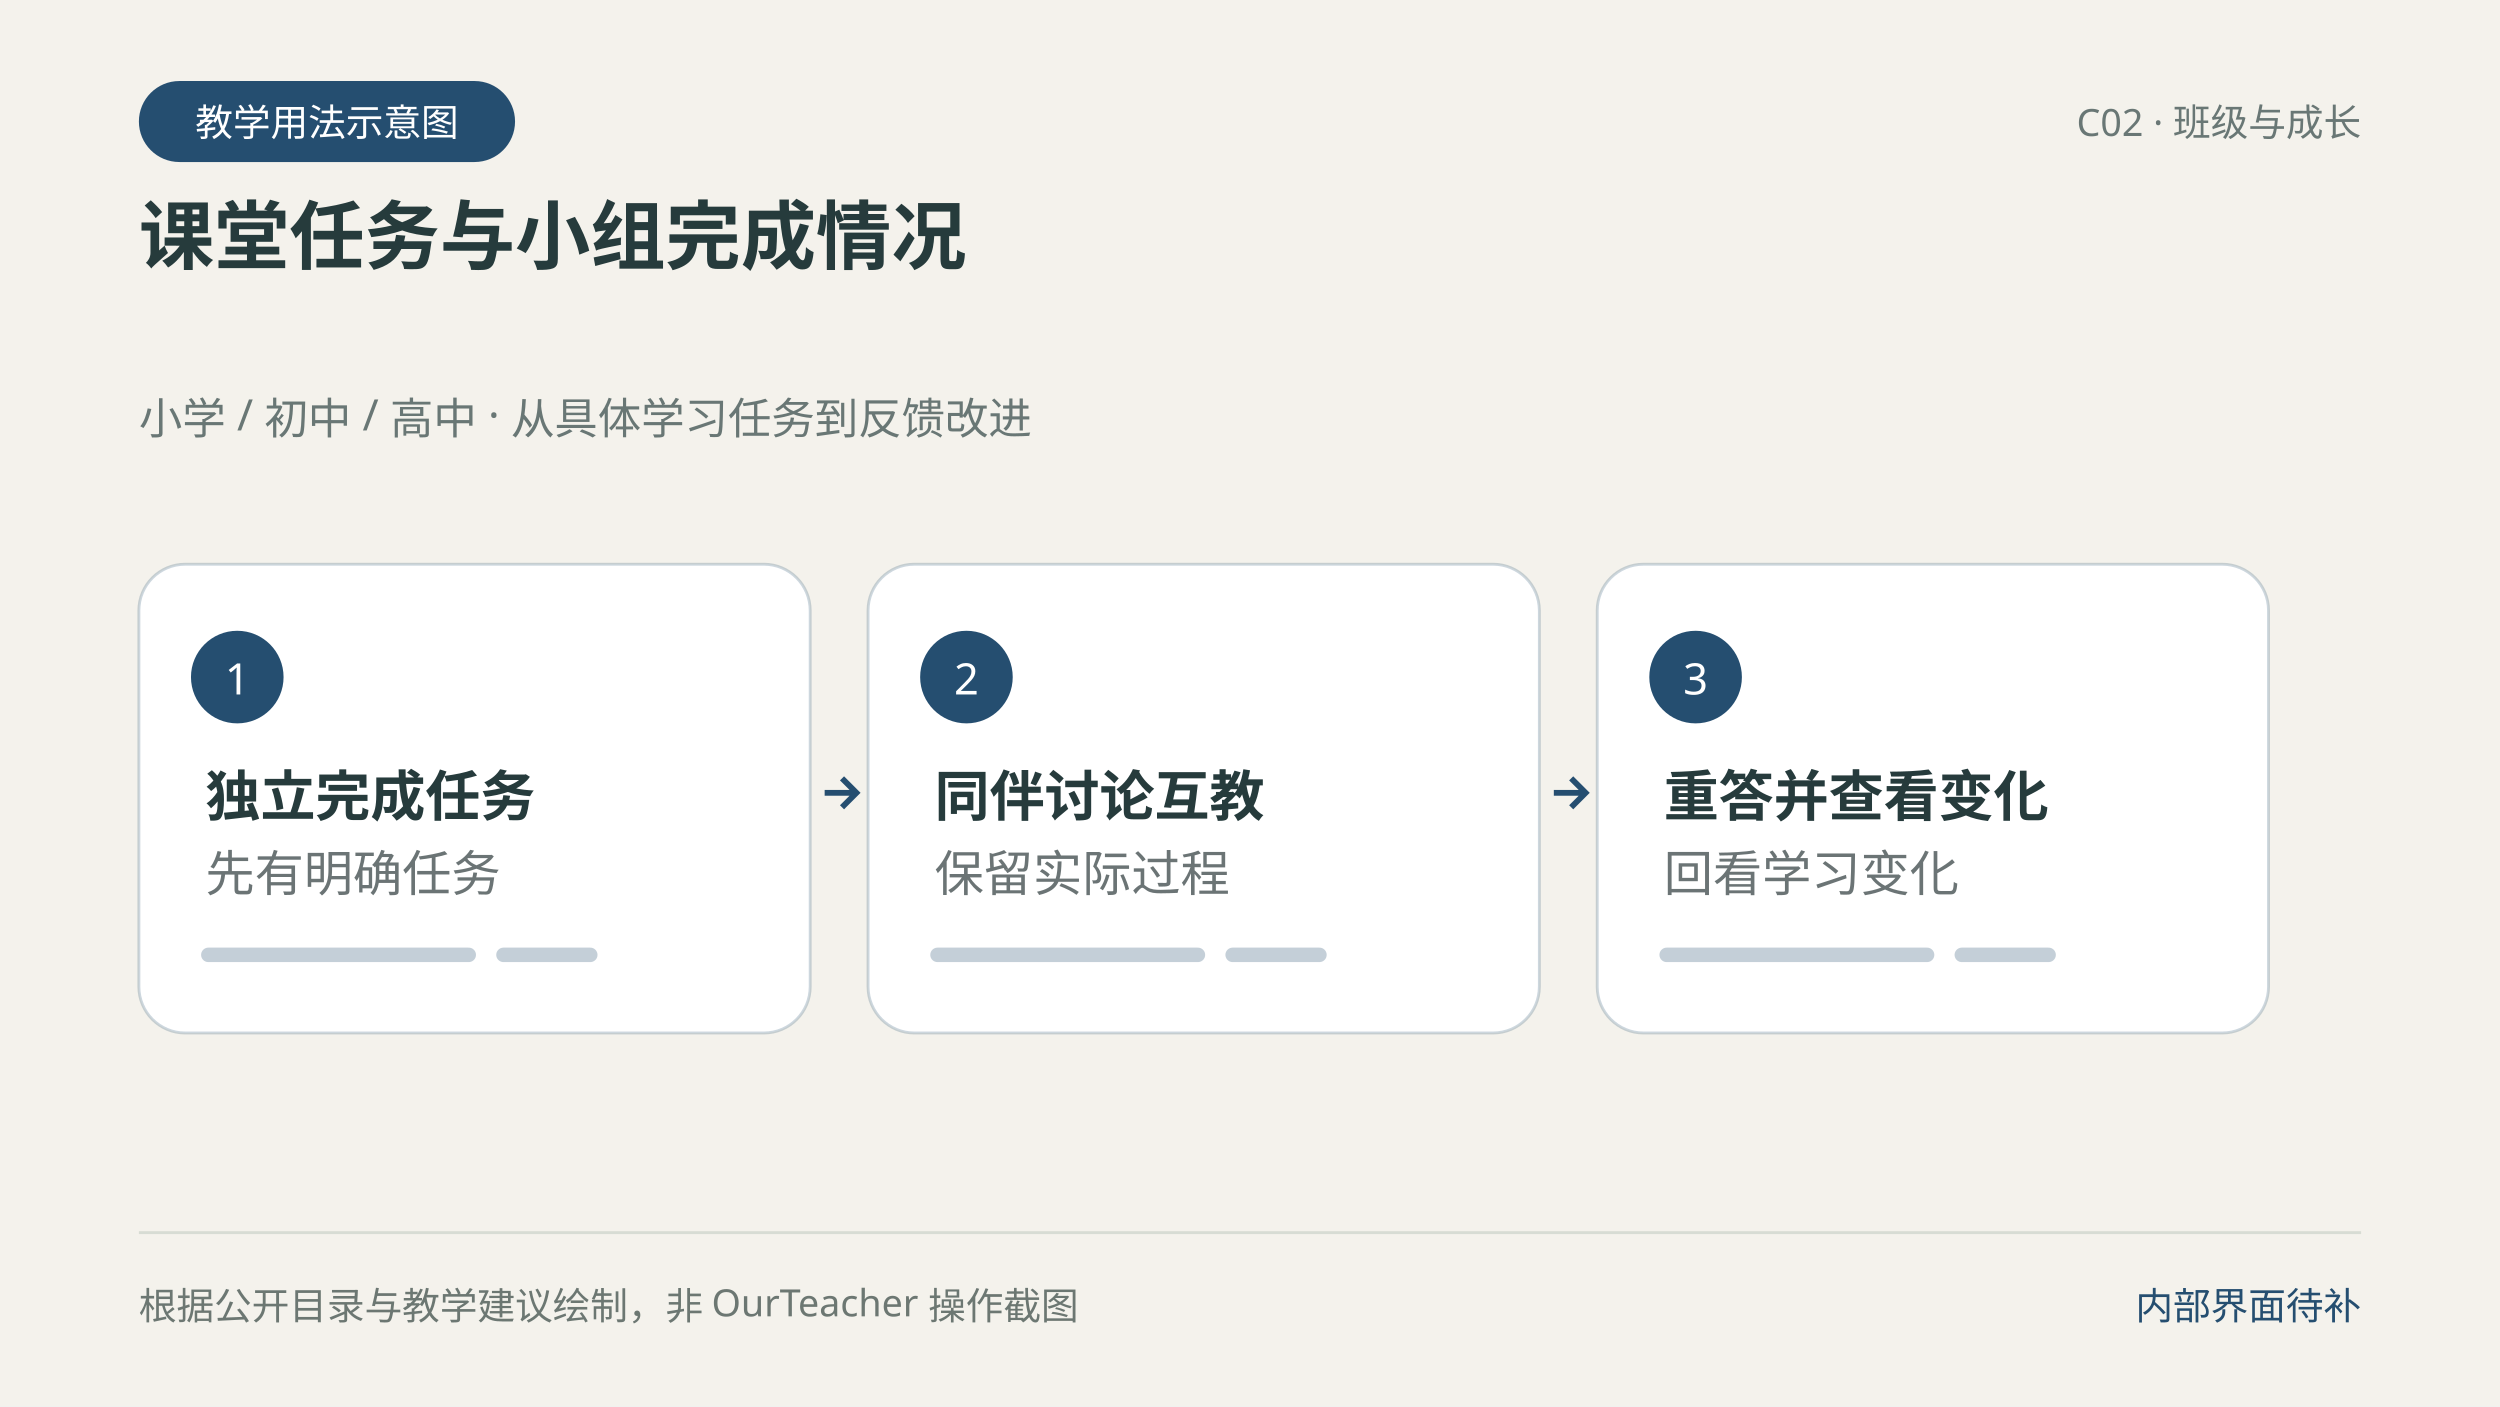
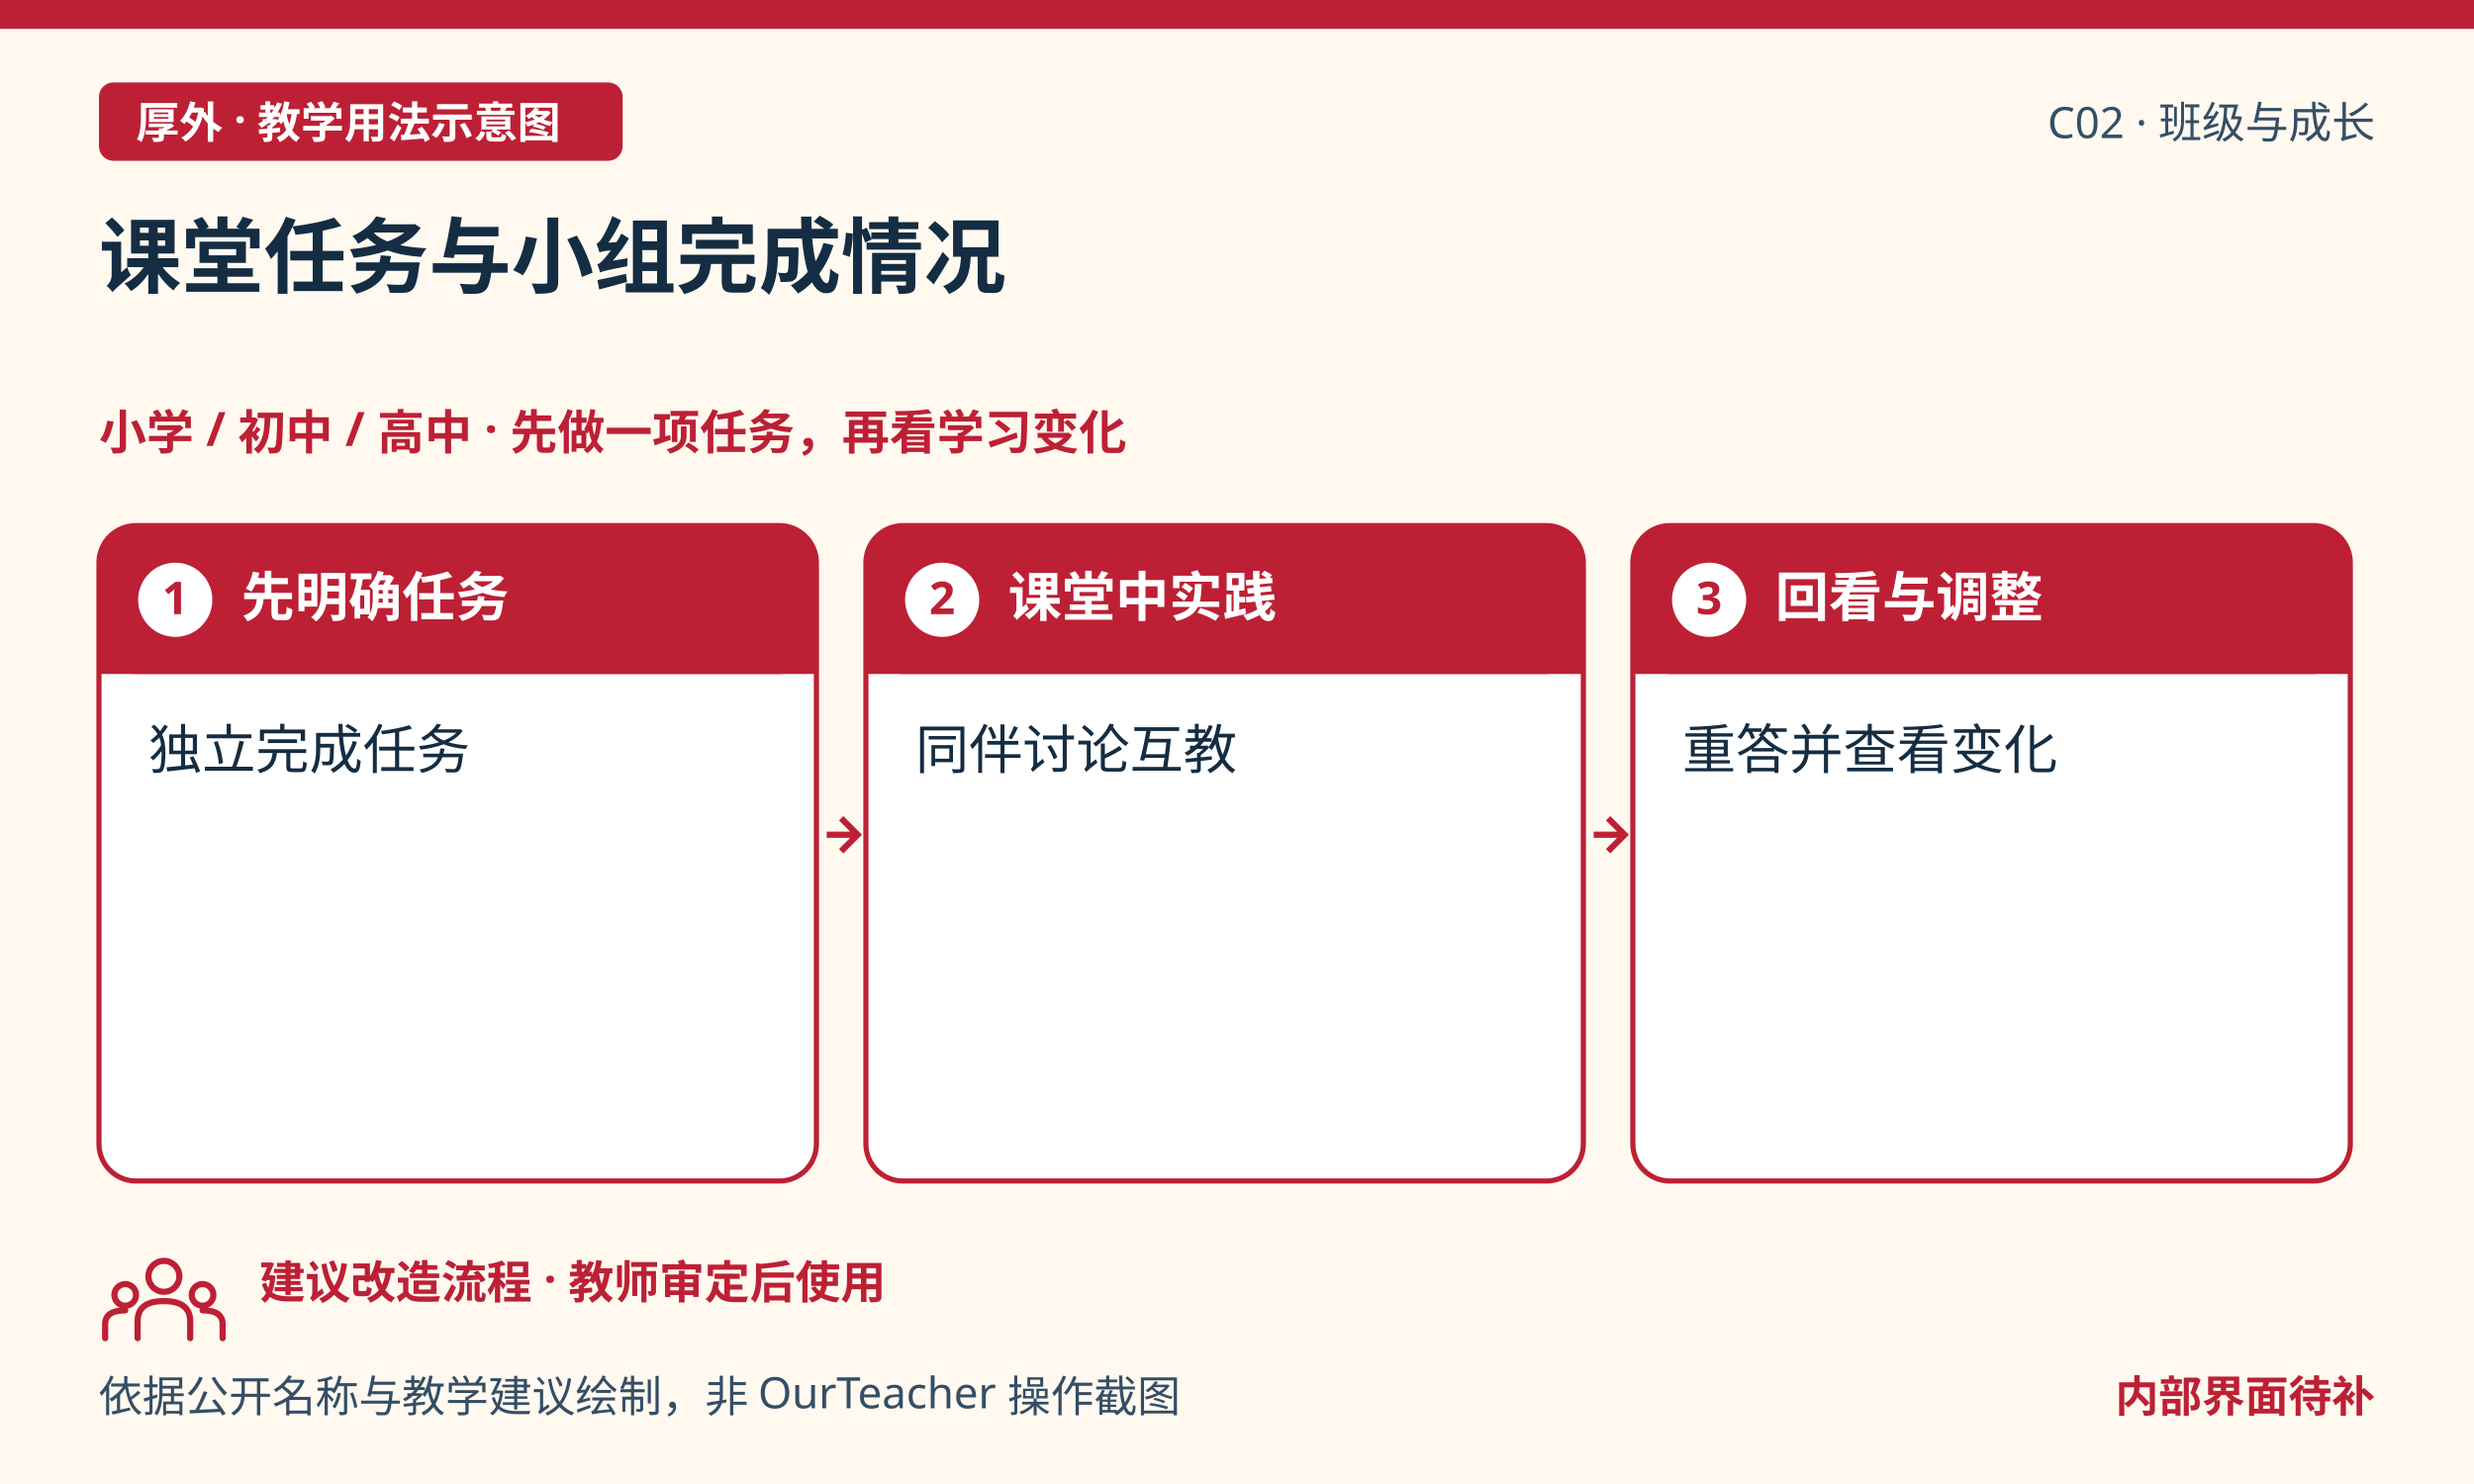
- <svg xmlns="http://www.w3.org/2000/svg" width="864" height="486" viewBox="0 0 864 486" role="img" aria-label="课堂任务与小组完成情况教学用法示意图">
-   <rect width="864" height="486" fill="#f4f2ec" />
-   <g font-family="Microsoft YaHei" fill="#263b3c">
-     <rect x="48" y="28" width="130" height="28" rx="14" fill="#254e70" />
-     <text x="113" y="47" text-anchor="middle" fill="white" font-size="13">教学用法示意图</text>
-     <text x="816" y="47" text-anchor="end" font-size="13" fill="#697775">C02 · 班级与成长</text>
-     <text x="48" y="91" font-size="26" font-weight="700">课堂任务与小组完成情况</text>
-     <text x="48" y="150" font-size="15" fill="#697775">小学 / 初中 / 高中 · 从具体学习任务到反馈改进</text>
+ <svg xmlns="http://www.w3.org/2000/svg" width="1200" height="720" viewBox="0 0 1200 720" role="img" aria-label="课堂任务与小组完成情况：厚外教学用法示意图，非产品截图">
+   <rect width="1200" height="720" fill="#fff9f0" />
+   <rect width="1200" height="14" fill="#bd2035" />
+   <g font-family="Microsoft YaHei" fill="#142d43">
+     <rect x="48" y="40" width="254" height="38" rx="7" fill="#bd2035" />
+     <text x="66" y="67" font-size="21" font-weight="700" fill="white">厚外 · 教学用法示意图</text>
+     <text x="1152" y="67" text-anchor="end" font-size="21" fill="#344e65">C02 · 班级与成长</text>
+     <text x="48" y="139" font-size="40" font-weight="700" fill="#142d43">课堂任务与小组完成情况</text>
+     <text x="48" y="218" font-size="23" font-weight="700" fill="#bd2035">小学 / 初中 / 高中 · 先做一项任务，再看学习变化</text>
    <g>
-       <rect x="48" y="195" width="232" height="162" rx="16" fill="white" stroke="#254e70" stroke-opacity=".23" />
-       <circle cx="82" cy="234" r="16" fill="#254e70" />
-       <text x="82" y="240" text-anchor="middle" fill="white" font-size="15">1</text>
-       <text x="71" y="282" font-size="19" font-weight="700">独立完成任务</text>
-       <text x="71" y="308" font-size="17" fill="#6b7475">先有明确任务</text>
-       <path d="M 72 330 h 90 m 12 0 h 30" stroke="#254e70" stroke-opacity=".27" stroke-width="5" stroke-linecap="round" />
+       <rect x="48" y="255" width="348" height="318" rx="18" fill="#ffffff" stroke="#bd2035" stroke-width="2.5" />
+       <rect x="48" y="255" width="348" height="72" rx="18" fill="#bd2035" />
+       <rect x="48" y="291" width="348" height="36" fill="#bd2035" />
+       <circle cx="85" cy="291" r="18" fill="white" />
+       <text x="85" y="298" text-anchor="middle" font-size="22" font-weight="700" fill="#bd2035">1</text>
+       <text x="117" y="299" font-size="26" font-weight="700" fill="white">先明确任务</text>
+       <text x="72" y="373" font-size="26" font-weight="400" fill="#142d43">独立完成任务</text>
    </g>
-     <path d="M 285 274 h 10 m -4 -5 l 5 5 -5 5" fill="none" stroke="#254e70" stroke-width="2" />
+     <path d="M401 405 H415 M408 397 L416 405 L408 413" fill="none" stroke="#bd2035" stroke-width="3" />
    <g>
-       <rect x="300" y="195" width="232" height="162" rx="16" fill="white" stroke="#254e70" stroke-opacity=".23" />
-       <circle cx="334" cy="234" r="16" fill="#254e70" />
-       <text x="334" y="240" text-anchor="middle" fill="white" font-size="15">2</text>
-       <text x="323" y="282" font-size="19" font-weight="700">同伴讨论互教</text>
-       <text x="323" y="308" font-size="17" fill="#6b7475">保留实际过程</text>
-       <path d="M 324 330 h 90 m 12 0 h 30" stroke="#254e70" stroke-opacity=".27" stroke-width="5" stroke-linecap="round" />
+       <rect x="420" y="255" width="348" height="318" rx="18" fill="#ffffff" stroke="#bd2035" stroke-width="2.5" />
+       <rect x="420" y="255" width="348" height="72" rx="18" fill="#bd2035" />
+       <rect x="420" y="291" width="348" height="36" fill="#bd2035" />
+       <circle cx="457" cy="291" r="18" fill="white" />
+       <text x="457" y="298" text-anchor="middle" font-size="22" font-weight="700" fill="#bd2035">2</text>
+       <text x="489" y="299" font-size="26" font-weight="700" fill="white">课堂中实践</text>
+       <text x="444" y="373" font-size="26" font-weight="400" fill="#142d43">同伴讨论互教</text>
    </g>
-     <path d="M 537 274 h 10 m -4 -5 l 5 5 -5 5" fill="none" stroke="#254e70" stroke-width="2" />
+     <path d="M773 405 H787 M780 397 L788 405 L780 413" fill="none" stroke="#bd2035" stroke-width="3" />
    <g>
-       <rect x="552" y="195" width="232" height="162" rx="16" fill="white" stroke="#254e70" stroke-opacity=".23" />
-       <circle cx="586" cy="234" r="16" fill="#254e70" />
-       <text x="586" y="240" text-anchor="middle" fill="white" font-size="15">3</text>
-       <text x="575" y="282" font-size="19" font-weight="700">重答并查看变化</text>
-       <text x="575" y="308" font-size="17" fill="#6b7475">回看学习变化</text>
-       <path d="M 576 330 h 90 m 12 0 h 30" stroke="#254e70" stroke-opacity=".27" stroke-width="5" stroke-linecap="round" />
+       <rect x="792" y="255" width="348" height="318" rx="18" fill="#ffffff" stroke="#bd2035" stroke-width="2.5" />
+       <rect x="792" y="255" width="348" height="72" rx="18" fill="#bd2035" />
+       <rect x="792" y="291" width="348" height="36" fill="#bd2035" />
+       <circle cx="829" cy="291" r="18" fill="white" />
+       <text x="829" y="298" text-anchor="middle" font-size="22" font-weight="700" fill="#bd2035">3</text>
+       <text x="861" y="299" font-size="26" font-weight="700" fill="white">回看与调整</text>
+       <text x="816" y="373" font-size="26" font-weight="400" fill="#142d43">重答并查看变化</text>
    </g>
-     <path d="M48 426 H816" stroke="#d7dcd4" />
-     <text x="48" y="456" font-size="13" fill="#6c7772">根据公开目录与教学建议绘制，非 OurTeacher 操作截图</text>
-     <text x="816" y="456" text-anchor="end" font-size="13" fill="#254e70">内部界面待补</text>
+     <g transform="translate(48,608) scale(.75)">
+       <g fill="none" stroke="#bd2035" stroke-width="4" stroke-linecap="round" stroke-linejoin="round">
+         <circle cx="42" cy="15" r="10" />
+         <circle cx="17" cy="27" r="7" />
+         <circle cx="67" cy="27" r="7" />
+         <path d="M25 55 V44 Q25 31 42 31 Q59 31 59 44 V55 M4 55 V46 Q4 37 17 37 M80 55 V46 Q80 37 67 37" />
+       </g>
+     </g>
+     <text x="126" y="630" font-size="22" font-weight="700" fill="#bd2035">建议改造流程 · 教师审定后使用</text>
+     <text x="48" y="685" font-size="21" fill="#344e65">依据公开名称与教学建议绘制，非 OurTeacher 操作截图</text>
+     <text x="1152" y="685" text-anchor="end" font-size="21" font-weight="700" fill="#bd2035">内部界面待补</text>
  </g>
</svg>
